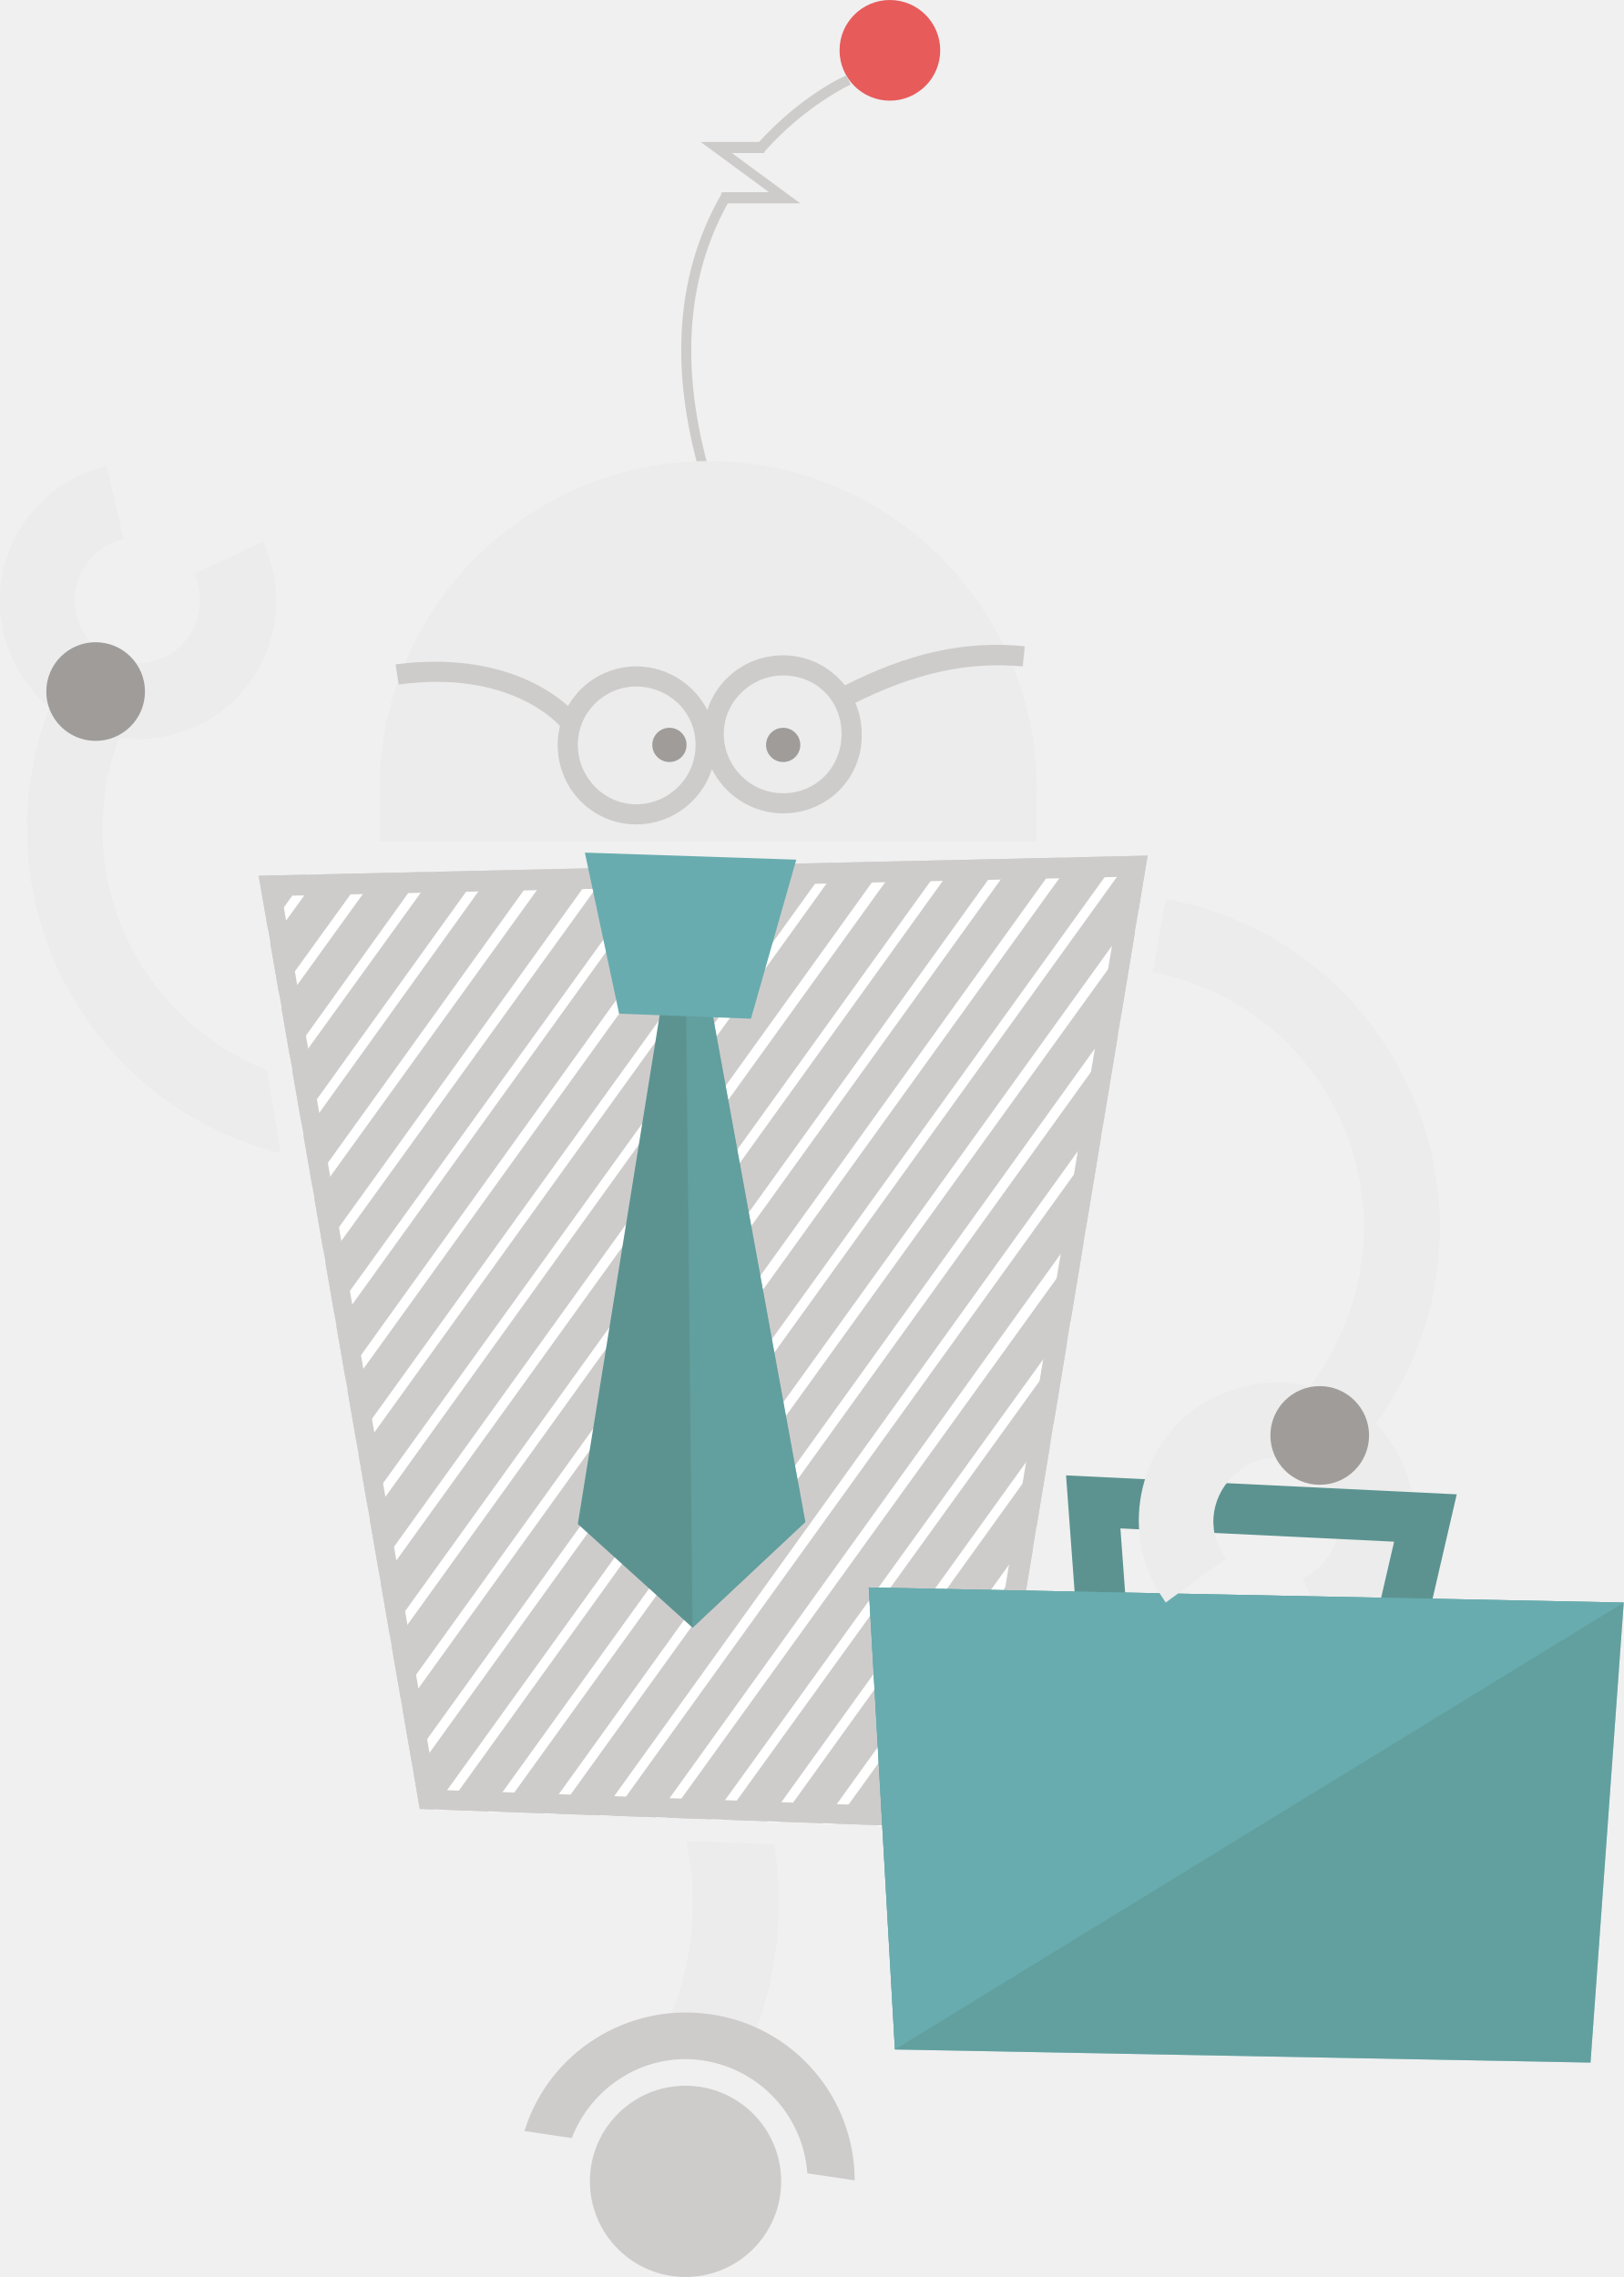
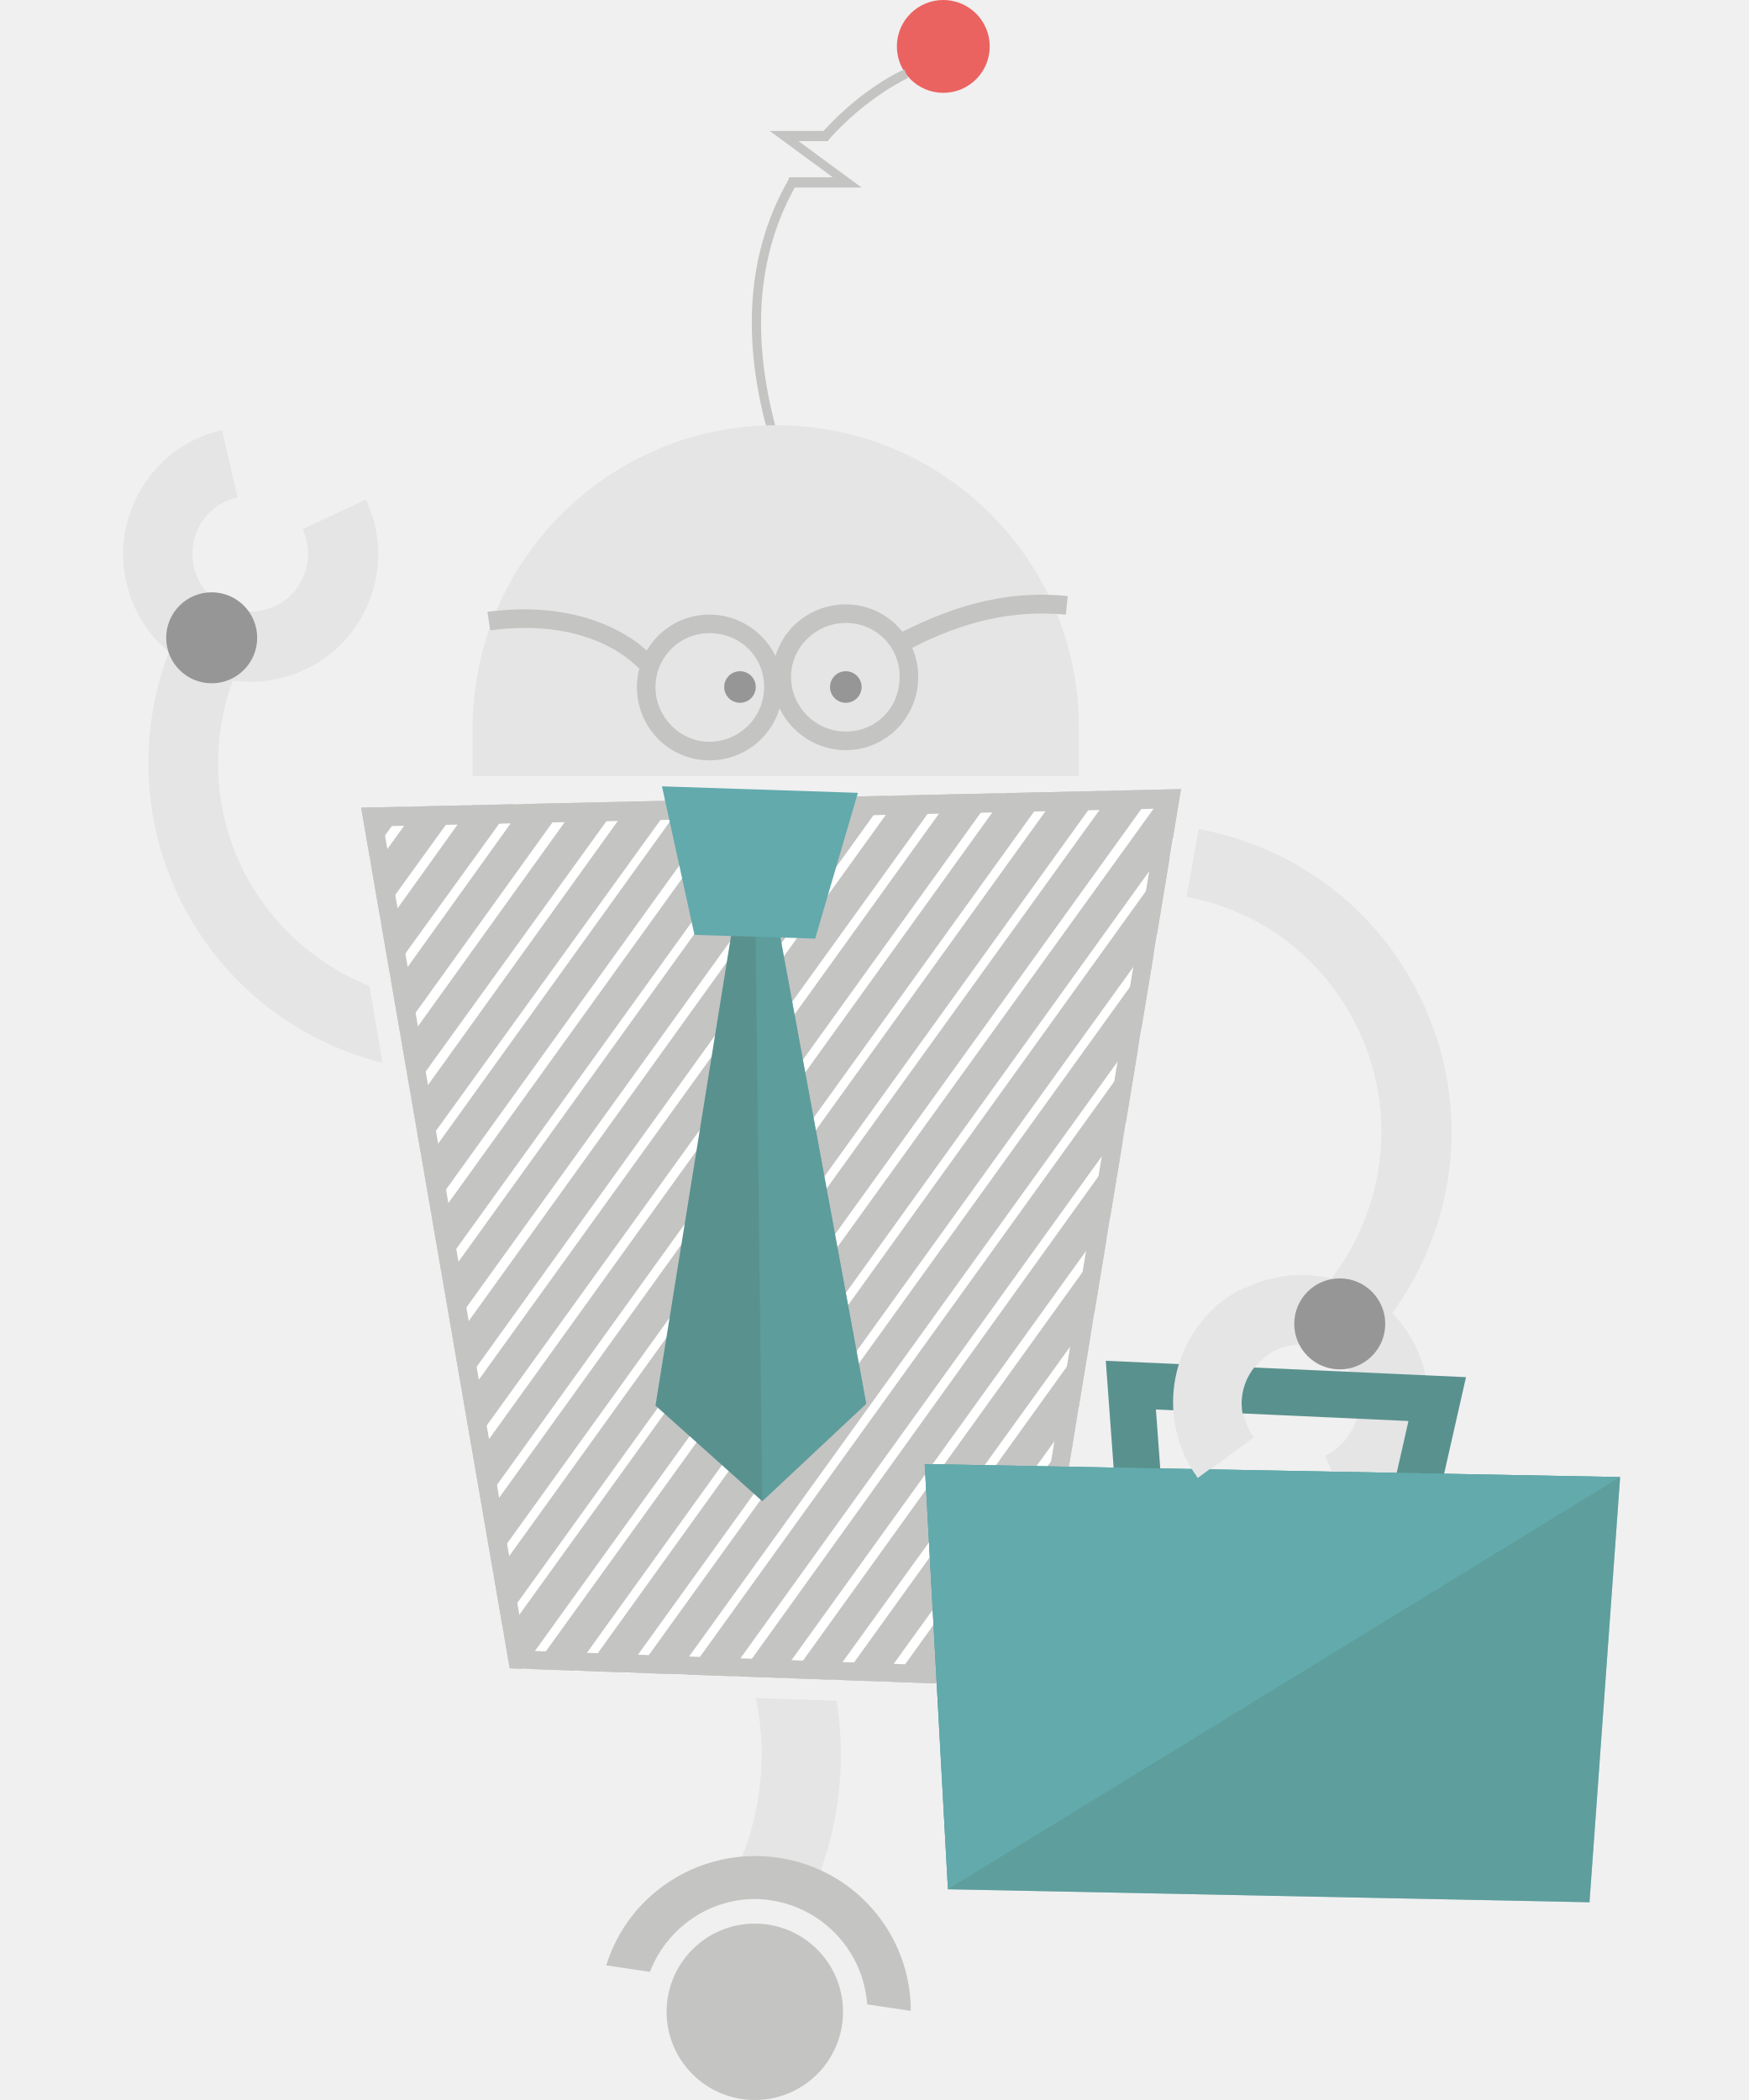
- <svg xmlns="http://www.w3.org/2000/svg" xmlns:xlink="http://www.w3.org/1999/xlink" version="1.1" x="0px" y="0px" viewBox="0 0 161.3 226.2" style="enable-background:new 0 0 161.3 226.2;" xml:space="preserve" aria-hidden="true">
+ <svg xmlns="http://www.w3.org/2000/svg" version="1.1" id="Layer_1" x="0px" y="0px" width="188.3px" height="226.2px" viewBox="0 0 188.3 226.2" style="enable-background:new 0 0 188.3 226.2;" xml:space="preserve">
  <style type="text/css">
- 	.business0{fill:#ECECEC;}
- 	.business1{fill:#CECCCB;}
- 	.business2{fill:#FFFFFF;}
- 	.business3{fill:#9F9C9A;}
- 	.business4{fill:#68ACAF;}
- 	.business5{fill:none;stroke:#CECCCB;stroke-miterlimit:10;}
- 	.business6{fill:none;stroke:#CECCCB;stroke-width:2;stroke-miterlimit:10;}
- 	.business7{display:none;}
- 	.business8{display:inline;fill:#ECECEC;}
- 	.business9{display:inline;fill:#CECCCB;}
- 	.business10{display:inline;fill:#FFFFFF;}
- 	.business11{display:inline;}
- 	.business12{display:inline;fill:none;stroke:#CECCCB;stroke-width:2;stroke-miterlimit:10;}
- 	.business13{opacity:0.23;}
- 	.business14{clip-path:url(#SVGID_2_);fill:none;stroke:#FFFFFF;stroke-miterlimit:10;}
- 	.business15{display:inline;fill:#5C9390;}
- 	.business16{display:inline;opacity:0.49;fill:#68ACAF;}
- 	.business17{display:inline;fill:#68ACAF;}
- 	.business18{fill:#5C9390;}
- 	.business19{opacity:0.49;fill:#68ACAF;}
- 	.business20{fill:none;stroke:#5C9390;stroke-width:5;stroke-miterlimit:10;}
- 	.business21{opacity:0.5;fill:#5C9390;}
- 	.business22{display:none;fill:#ECECEC;}
- 	.business23{fill:#E75B5B;}
- 	.business24{fill:none;}
+ 	.business0{fill:#E5E5E5;}
+ 	.business1{fill:#969696;}
+ 	.business2{fill:#EA6361;}
+ 	.business3{fill:none;stroke:#C4C4C3;stroke-miterlimit:10;}
+ 	.business4{fill:#C4C4C3;}
+ 	.business5{fill:#FFFFFF;}
+ 	.business6{fill:none;}
+ 	.business7{fill:#59918E;}
+ 	.business8{opacity:0.49;fill:#62AAAC;}
+ 	.business9{fill:#62AAAC;}
+ 	.business10{fill:none;stroke:#59918E;stroke-width:5;stroke-miterlimit:10;}
+ 	.business11{opacity:0.5;fill:#59918E;}
</style>
-   <g id="robot_old">
-     <path class="business0" d="M-145.5,209l0.1,0.2l9.1,0.9c2.3-4.3,3.8-9.1,4.3-14.3c1.2-12.4-3.8-23.9-12.4-31.6l-5.4,6.5   c6.5,6,10.2,14.8,9.4,24.3C-140.8,200.2-142.6,205-145.5,209z" />
-     <circle class="business1" cx="-140.9" cy="219.9" r="16.8" />
-     <circle class="business2" cx="-140.9" cy="219.9" r="12.1" />
-     <rect x="-170.6" y="217.4" transform="matrix(0.9891 0.1474 -0.1474 0.9891 32.0508 23.2765)" class="business2" width="59.2" height="21" />
-     <path class="business0" d="M-80.1,142.5c7-7.8,8.9-19.3,3.8-29.2c-4.5-8.7-13.3-13.8-22.5-13.9l0.1-7.5c11.8,0.2,23.2,6.7,29,17.9   c6.6,12.7,4.2,27.6-4.8,37.6L-80.1,142.5z" />
-     <path class="business0" d="M-79.6,159.9c0.1-0.1,0.3-0.1,0.4-0.2c3-1.7,4.2-5.5,2.5-8.5c-1.7-3-5.5-4.2-8.5-2.5c-3,1.7-4.2,5.5-2.5,8.5   c0.1,0.3,0.3,0.5,0.5,0.7l-6,4.4c-0.4-0.5-0.7-1-1-1.6c-3.6-6.7-1.2-15,5.5-18.6c6.7-3.6,15-1.2,18.6,5.5c3.6,6.7,1.2,15-5.5,18.6   c-0.3,0.2-0.6,0.3-0.9,0.4L-79.6,159.9z" />
-     <circle class="business3" cx="-77.9" cy="145.8" r="4.9" />
+   <g>
+     <path class="business0" d="M81.9,191.8c-0.4,4.1-1.6,8-3.5,11.4c1.7-0.3,3.5-0.4,5.4-0.1c1.3,0.2,2.5,0.5,3.6,1c1.5-3.6,2.6-7.4,3-11.5   c0.3-3.2,0.2-6.4-0.3-9.4l-8.7-0.3C82,185.7,82.2,188.7,81.9,191.8z" />
+     <path class="business0" d="M152.6,106.7c-4.9-9.5-13.7-15.6-23.5-17.4l-1.3,7.3c7.5,1.4,14.3,6.1,18.1,13.5c5.1,9.8,3.2,21.4-3.8,29.2   l5.5,5C156.8,134.3,159.2,119.4,152.6,106.7z" />
+     <path class="business0" d="M142.7,156.8c0.1-0.1,0.3-0.1,0.4-0.2c3-1.7,4.2-5.5,2.5-8.5c-1.7-3-5.5-4.2-8.5-2.5c-3,1.7-4.2,5.5-2.5,8.5   c0.1,0.3,0.3,0.5,0.5,0.7l-6,4.4c-0.4-0.5-0.7-1-1-1.6c-3.6-6.7-1.2-15,5.5-18.6c6.7-3.6,15-1.2,18.6,5.5c3.6,6.7,1.2,15-5.5,18.6   c-0.3,0.2-0.6,0.3-0.9,0.4L142.7,156.8z" />
+     <circle class="business1" cx="144.3" cy="142.6" r="4.9" />
    <g>
-       <path class="business0" d="M-196.4,74.5c-4.4,9.5-2.8,21.1,5,29c6.9,7,16.8,9.3,25.6,6.7l2.1,7.2c-11.4,3.3-24.2,0.4-33-8.6    c-10-10.2-12.1-25.2-6.4-37.4L-196.4,74.5z" />
-       <path class="business0" d="M-196.7,56.8c-0.2,0-0.3,0.1-0.5,0.1c-3.3,1-5.1,4.5-4.1,7.8c1,3.3,4.5,5.1,7.8,4.1c3.3-1,5.1-4.5,4.1-7.8    c-0.1-0.3-0.2-0.6-0.3-0.8l6.8-3.2c0.3,0.6,0.5,1.2,0.7,1.8c2.3,7.2-1.8,15-9,17.2c-7.2,2.3-15-1.8-17.2-9c-2.3-7.2,1.8-15,9-17.2    c0.3-0.1,0.7-0.2,1-0.3L-196.7,56.8z" />
-       <circle class="business3" cx="-199.5" cy="71.9" r="4.9" />
+       <circle class="business2" cx="101.6" cy="5" r="5" />
+       <path class="business3" d="M93.4,10" />
+       <path class="business4" d="M83.7,49.8c-4-11.7-3.6-22,1.2-30.4l0.1-0.3l4.7,0l-6.8-5l5.8,0c4.2-4.6,8.5-6.6,8.7-6.6l0.4,0.9    c0,0-4.4,2-8.5,6.6l-0.1,0.2l-3.2,0l6.8,5l-7.2,0c-4.5,8.1-4.8,18-1,29.3L83.7,49.8z" />
    </g>
-     <circle class="business1" cx="-140.9" cy="219.9" r="9.5" />
+     <path class="business0" d="M83.6,45.8c-18,0-32.7,14.6-32.7,32.7v5.1h65.3v-5.1C116.3,60.4,101.6,45.8,83.6,45.8z" />
+     <circle class="business1" cx="79.7" cy="74" r="1.7" />
+     <circle class="business1" cx="91.1" cy="74" r="1.7" />
    <g>
-       <g>
-         <circle class="business4" cx="-120.6" cy="8.2" r="5" />
-         <path class="business5" d="M-128.9,13.2" />
-         <path class="business5" d="M-138.1,52.8c-4.6-13.7-2.6-23.4,1.2-30l5.9,0l-6.8-5l4.5,0c4.2-4.7,8.6-6.7,8.6-6.7" />
-       </g>
-       <path class="business0" d="M-138.7,49c-18,0-32.7,14.6-32.7,32.7v5.1h65.3v-5.1C-106,63.6-120.6,49-138.7,49z" />
-       <circle class="business3" cx="-142.5" cy="77.2" r="1.7" />
-       <circle class="business3" cx="-131.2" cy="77.2" r="1.7" />
+       <polygon class="business4" points="56.2,178.3 40.7,88.5 125.5,86.6 109.9,180.2   " />
+       <path class="business4" d="M123.7,88.1l-15,90.5l-51.2-1.8l-15-86.9L123.7,88.1 M127.2,85l-88.3,2l16,92.7l56.3,2L127.2,85L127.2,85z" />
    </g>
-     <polygon class="business2" points="-109.5,187.1 -168.9,185.1 -186.4,88 -92,86  " />
+     <path class="business4" d="M76.4,81.9c-4.3,0-7.8-3.5-7.8-7.9c0-4.3,3.5-7.8,7.8-7.8c4.3,0,7.9,3.5,7.9,7.8   C84.3,78.4,80.8,81.9,76.4,81.9z M76.4,68.2c-3.2,0-5.8,2.6-5.8,5.8s2.6,5.9,5.8,5.9s5.9-2.6,5.9-5.9S79.7,68.2,76.4,68.2z" />
+     <path class="business4" d="M91.1,80.8c-4.3,0-7.9-3.5-7.9-7.9c0-4.3,3.5-7.8,7.9-7.8c4.3,0,7.8,3.5,7.8,7.8   C98.9,77.3,95.4,80.8,91.1,80.8z M91.1,67.1c-3.2,0-5.9,2.6-5.9,5.8s2.6,5.9,5.9,5.9s5.8-2.6,5.8-5.9S94.3,67.1,91.1,67.1z" />
+     <path class="business4" d="M98,69.9l-0.9-1.8c6.3-3.2,11.9-4.5,17.9-3.9l-0.2,2C109.2,65.7,104,66.8,98,69.9z" />
+     <path class="business4" d="M68.8,72c-0.2-0.2-4.9-5.6-16-4.1l-0.3-2c12.3-1.6,17.6,4.6,17.8,4.8L68.8,72l0.8-0.6L68.8,72z" />
+     <polygon class="business5" points="107.2,181.6 112.4,174.3 112.8,172.1 106,181.5  " />
+     <polygon class="business5" points="101.7,181.4 114.1,164.1 114.5,161.8 100.5,181.3  " />
+     <polygon class="business5" points="96.1,181.2 115.8,153.8 116.2,151.6 94.9,181.1  " />
+     <polygon class="business5" points="90.6,181 117.5,143.6 117.9,141.4 89.4,180.9  " />
+     <polygon class="business5" points="119.2,133.4 119.6,131.1 83.9,180.7 85.1,180.8  " />
+     <polygon class="business5" points="79.6,180.6 120.9,123.1 121.3,120.9 78.4,180.5  " />
+     <polygon class="business5" points="74,180.4 122.6,112.9 123,110.7 72.8,180.4  " />
+     <polygon class="business5" points="68.5,180.2 124.3,102.7 124.7,100.5 67.3,180.2  " />
+     <polygon class="business5" points="63,180 126,92.4 126.4,90.2 61.8,180  " />
+     <polygon class="business5" points="125.7,85.1 124.4,85.1 56.2,179.8 57.4,179.8  " />
+     <polygon class="business5" points="54.3,176.2 119.9,85.2 118.7,85.2 54.1,174.9  " />
+     <polygon class="business5" points="53.2,169.9 114.1,85.3 112.9,85.3 53,168.5  " />
+     <polygon class="business5" points="52.2,163.5 108.4,85.4 107.1,85.5 51.9,162.2  " />
+     <polygon class="business5" points="51.1,157.2 102.6,85.6 101.4,85.6 50.8,155.8  " />
+     <polygon class="business5" points="50,150.8 96.9,85.7 95.6,85.7 49.7,149.5  " />
+     <polygon class="business5" points="48.9,144.5 91.1,85.8 89.8,85.9 48.6,143.1  " />
+     <polygon class="business5" points="47.8,138.1 85.3,86 84.1,86 47.5,136.8  " />
+     <polygon class="business5" points="46.7,131.8 79.6,86.1 78.3,86.1 46.4,130.4  " />
+     <polygon class="business5" points="45.6,125.4 73.8,86.2 72.6,86.3 45.3,124.1  " />
+     <polygon class="business5" points="44.5,119.1 68,86.4 66.8,86.4 44.2,117.7  " />
+     <polygon class="business5" points="43.4,112.8 62.3,86.5 61,86.5 43.1,111.4  " />
+     <polygon class="business5" points="42.3,106.4 56.5,86.6 55.3,86.6 42,105  " />
+     <polygon class="business5" points="41.2,100.1 50.8,86.7 49.5,86.8 40.9,98.7  " />
+     <polygon class="business5" points="40.1,93.7 45,86.9 43.7,86.9 39.8,92.3  " />
+     <polygon class="business6" points="111.2,181.7 55,179.7 38.9,87 127.2,85  " />
    <g>
-       <polygon class="business1" points="-166,181.5 -181.6,91.7 -96.8,89.8 -112.3,183.4   " />
-       <path class="business1" d="M-98.6,91.3l-15,90.5l-51.2-1.8l-15-86.9L-98.6,91.3 M-95,88.2l-88.3,2l16,92.7l56.3,2L-95,88.2L-95,88.2z" />
-     </g>
-     <circle class="business6" cx="-145.8" cy="77.2" r="6.8" />
-     <circle class="business6" cx="-131.2" cy="76.2" r="6.8" />
-     <path class="business6" d="M-124.7,72.2c5.6-2.9,11.1-4.4,17.3-3.8" />
-     <path class="business6" d="M-152.7,74.6c0,0-5-6-16.9-4.5" />
-   </g>
-   <g id="robot" class="business7">
-     <path class="business8" d="M-145.5,209l0.1,0.2l9.1,0.9c2.3-4.3,3.8-9.1,4.3-14.3c1.2-12.4-3.8-23.9-12.4-31.6l-5.4,6.5   c6.5,6,10.2,14.8,9.4,24.3C-140.8,200.2-142.6,205-145.5,209z" />
-     <rect x="-87.2" y="146.3" transform="matrix(0.8553 0.5181 -0.5181 0.8553 68.5845 65.8467)" class="business8" width="7.1" height="18.8" />
-     <circle class="business9" cx="-140.9" cy="219.9" r="16.8" />
-     <circle class="business10" cx="-140.9" cy="219.9" r="12.1" />
-     <rect x="-170.6" y="217.4" transform="matrix(0.9891 0.1474 -0.1474 0.9891 32.0508 23.2765)" class="business10" width="59.2" height="21" />
-     <g class="business11">
-       <path class="business0" d="M-81.1,144.4c6.5-8.2,7.6-19.9,2-29.4c-5.1-8.4-14.2-12.9-23.3-12.5l-0.4-7.5c11.8-0.5,23.6,5.3,30.1,16.1    c7.3,12.2,5.9,27.3-2.5,37.8L-81.1,144.4z" />
-       <circle class="business3" cx="-78.7" cy="147.6" r="4.9" />
-     </g>
-     <g class="business11">
-       <path class="business0" d="M-196.4,74.5c-4.4,9.5-2.8,21.1,5,29c6.9,7,16.8,9.3,25.6,6.7l2.1,7.2c-11.4,3.3-24.2,0.4-33-8.6    c-10-10.2-12.1-25.2-6.4-37.4L-196.4,74.5z" />
-       <path class="business0" d="M-196.7,56.8c-0.2,0-0.3,0.1-0.5,0.1c-3.3,1-5.1,4.5-4.1,7.8c1,3.3,4.5,5.1,7.8,4.1c3.3-1,5.1-4.5,4.1-7.8    c-0.1-0.3-0.2-0.6-0.3-0.8l6.8-3.2c0.3,0.6,0.5,1.2,0.7,1.8c2.3,7.2-1.8,15-9,17.2c-7.2,2.3-15-1.8-17.2-9c-2.3-7.2,1.8-15,9-17.2    c0.3-0.1,0.7-0.2,1-0.3L-196.7,56.8z" />
-       <circle class="business3" cx="-199.5" cy="71.9" r="4.9" />
-     </g>
-     <circle class="business9" cx="-140.9" cy="219.9" r="9.5" />
-     <g class="business11">
-       <g>
-         <circle class="business4" cx="-120.6" cy="8.2" r="5" />
-         <path class="business5" d="M-128.9,13.2" />
-         <path class="business5" d="M-138.1,52.8c-4.6-13.7-2.6-23.4,1.2-30l5.9,0l-6.8-5l4.5,0c4.2-4.7,8.6-6.7,8.6-6.7" />
-       </g>
-       <path class="business0" d="M-138.7,49c-18,0-32.7,14.6-32.7,32.7v5.1h65.3v-5.1C-106,63.6-120.6,49-138.7,49z" />
-       <circle class="business3" cx="-142.5" cy="77.2" r="1.7" />
-       <circle class="business3" cx="-131.2" cy="77.2" r="1.7" />
-     </g>
-     <polygon class="business10" points="-109.5,187.1 -168.9,185.1 -186.4,88 -92,86  " />
-     <g class="business11">
-       <polygon class="business1" points="-166,181.5 -181.6,91.7 -96.8,89.8 -112.3,183.4   " />
-       <path class="business1" d="M-98.6,91.3l-15,90.5l-51.2-1.8l-15-86.9L-98.6,91.3 M-95,88.2l-88.3,2l16,92.7l56.3,2L-95,88.2L-95,88.2z" />
-     </g>
-     <circle class="business12" cx="-145.8" cy="77.2" r="6.8" />
-     <circle class="business12" cx="-131.2" cy="76.2" r="6.8" />
-     <path class="business12" d="M-124.7,72.2c5.6-2.9,11.1-4.4,17.3-3.8" />
-     <path class="business12" d="M-152.7,74.6c0,0-5-6-16.9-4.5" />
-     <circle class="business10" cx="-66.6" cy="153.8" r="3" />
-   </g>
-   <g id="Stripes">
-     <g class="business13">
-       <defs>
-         <polygon id="SVGID_1_" class="business13" points="-111.1,184.9 -167.3,182.9 -183.4,90.2 -95,88.2    " />
-       </defs>
-       <clipPath id="SVGID_2_">
-         <use xlink:href="#SVGID_1_" style="overflow:visible;" />
-       </clipPath>
-       <line class="business14" x1="-118.6" y1="188.9" x2="-43.3" y2="84.3" />
-       <line class="business14" x1="-124.3" y1="188.9" x2="-49" y2="84.3" />
-       <line class="business14" x1="-130" y1="188.9" x2="-54.6" y2="84.3" />
-       <line class="business14" x1="-135.6" y1="188.9" x2="-60.3" y2="84.3" />
-       <line class="business14" x1="-141.3" y1="188.9" x2="-66" y2="84.3" />
-       <line class="business14" x1="-147" y1="188.9" x2="-71.6" y2="84.3" />
-       <line class="business14" x1="-152.7" y1="188.9" x2="-77.3" y2="84.3" />
-       <line class="business14" x1="-158.3" y1="188.9" x2="-83" y2="84.3" />
-       <line class="business14" x1="-164" y1="188.9" x2="-88.7" y2="84.3" />
-       <line class="business14" x1="-169.7" y1="188.9" x2="-94.3" y2="84.3" />
-       <line class="business14" x1="-175.3" y1="188.9" x2="-100" y2="84.3" />
-       <line class="business14" x1="-181" y1="188.9" x2="-105.7" y2="84.3" />
-       <line class="business14" x1="-186.7" y1="188.9" x2="-111.3" y2="84.3" />
-       <line class="business14" x1="-192.3" y1="188.9" x2="-117" y2="84.3" />
-       <line class="business14" x1="-198" y1="188.9" x2="-122.7" y2="84.3" />
-       <line class="business14" x1="-203.7" y1="188.9" x2="-128.3" y2="84.3" />
-       <line class="business14" x1="-209.3" y1="188.9" x2="-134" y2="84.3" />
-       <line class="business14" x1="-215" y1="188.9" x2="-139.7" y2="84.3" />
-       <line class="business14" x1="-220.7" y1="188.9" x2="-145.3" y2="84.3" />
-       <line class="business14" x1="-226.4" y1="188.9" x2="-151" y2="84.3" />
-       <line class="business14" x1="-232" y1="188.9" x2="-156.7" y2="84.3" />
-       <line class="business14" x1="-237.7" y1="188.9" x2="-162.4" y2="84.3" />
-       <line class="business14" x1="-243.4" y1="188.9" x2="-168" y2="84.3" />
-       <line class="business14" x1="-249" y1="188.9" x2="-173.7" y2="84.3" />
+       <path class="business4" d="M124.9,87.1l-15.4,92.6l-52.9-1.9L41.3,89L124.9,87.1 M127.2,85l-88.3,2l16,92.7l56.3,2L127.2,85L127.2,85z" />
    </g>
    <g>
-       <path class="business1" d="M-97.4,90.3l-15.4,92.6l-52.9-1.9L-181,92.2L-97.4,90.3 M-95,88.2l-88.3,2l16,92.7l56.3,2L-95,88.2L-95,88.2z    " />
+       <polygon class="business7" points="82.1,161.7 93.3,151.2 81.2,85.5 81.2,85.5 81.2,85.5 81.2,85.5 81.2,85.5 70.6,151.4 82.1,161.7    82.1,161.7 82.1,161.7 82.1,161.7   " />
+       <polyline class="business8" points="82.1,161.7 82.1,161.7 82.1,161.7 82.1,161.7 82.1,161.7 93.3,151.2 81.2,85.5 81.2,85.5 81.2,85.5    81.2,85.5 81.2,85.5   " />
    </g>
-   </g>
-   <g id="Tie" class="business7">
-     <polygon class="business15" points="-140.7,165.9 -129.4,155.5 -140.7,89.7 -140.7,89.7 -140.7,89.7 -140.7,89.7 -140.7,89.7 -152,155.5   -140.7,165.9 -140.7,165.9 -140.7,165.9 -140.7,165.9  " />
-     <polyline class="business16" points="-140.7,165.9 -140.7,165.9 -140.7,165.9 -140.7,165.9 -140.7,165.9 -129.4,155.5 -140.7,89.7   -140.7,89.7 -140.7,89.7 -140.7,89.7 -140.7,89.7  " />
-     <polygon class="business17" points="-134.2,104.1 -147.2,104.1 -151.2,88.2 -130.1,88.2  " />
-   </g>
-   <g id="Tie_copy">
+     <polygon class="business9" points="87.8,101.1 74.8,100.7 71.3,84.7 92.4,85.4  " />
+     <polygon class="business10" points="150.2,171 123.3,169.6 121.8,149.2 154.8,150.7  " />
+     <polygon class="business9" points="171.2,204.9 102.1,203.5 99.6,157.7 174.5,159.1  " />
+     <polygon class="business11" points="171.2,204.9 102.1,203.5 99.6,157.7 174.5,159.1  " />
+     <polyline class="business9" points="102.1,203.5 99.6,157.7 174.5,159.1  " />
+     <path class="business0" d="M128,157.6c0.3,0.6,0.7,1.1,1,1.6l6-4.4c-0.2-0.2-0.3-0.5-0.5-0.7c-1.6-2.9-0.6-6.4,2.1-8.2l-2.5-7.2   c-0.2,0.1-0.4,0.2-0.7,0.3C126.9,142.6,124.4,150.9,128,157.6z" />
    <g>
-       <polygon class="business18" points="-140.2,164.9 -129,154.4 -141,88.7 -141,88.7 -141,88.7 -141,88.7 -141,88.7 -151.6,154.6    -140.2,164.9 -140.2,164.9 -140.2,164.9 -140.2,164.9   " />
-       <polyline class="business19" points="-140.2,164.9 -140.2,164.9 -140.2,164.9 -140.2,164.9 -140.2,164.9 -129,154.4 -141,88.7    -141,88.7 -141,88.7 -141,88.7 -141,88.7   " />
+       <path class="business0" d="M39.8,106.2c-3.3-1.3-6.3-3.3-8.9-5.9c-7.8-7.9-9.4-19.5-5-29l-6.8-3.2c-5.7,12.2-3.6,27.2,6.4,37.4    c4.5,4.6,9.9,7.5,15.7,9L39.8,106.2z" />
+       <path class="business0" d="M25.6,53.6c-0.2,0-0.3,0.1-0.5,0.1c-3.3,1-5.1,4.5-4.1,7.8c1,3.3,4.5,5.1,7.8,4.1c3.3-1,5.1-4.5,4.1-7.8    c-0.1-0.3-0.2-0.6-0.3-0.8l6.8-3.2c0.3,0.6,0.5,1.2,0.7,1.8c2.3,7.2-1.8,15-9,17.2c-7.2,2.3-15-1.8-17.2-9c-2.3-7.2,1.8-15,9-17.2    c0.3-0.1,0.7-0.2,1-0.3L25.6,53.6z" />
+       <circle class="business1" cx="22.8" cy="68.7" r="4.9" />
    </g>
-     <polygon class="business4" points="-134.5,104.3 -147.5,103.9 -151,87.9 -129.9,88.6  " />
-   </g>
-   <g id="front-on_briefase" class="business7">
-     <rect x="-68.6" y="146.3" class="business17" width="8.3" height="17.6" />
-     <polygon class="business15" points="-56,206.6 -76.1,206.3 -77.5,158.7 -51.6,160.1  " />
-   </g>
-   <g id="Sideways_briefcase">
-     <polygon class="business20" points="-72.1,174.2 -99,172.8 -100.4,152.4 -67.4,153.9  " />
-     <polygon class="business4" points="-51,208.1 -120.1,206.7 -122.7,160.9 -47.7,162.3  " />
-     <polygon class="business21" points="-51,208.1 -120.1,206.7 -122.7,160.9 -47.7,162.3  " />
-     <polyline class="business4" points="-120.1,206.7 -122.7,160.9 -47.7,162.3  " />
-     <path class="business22" d="M-83.1,163.2c0.2,0,0.3-0.1,0.5-0.1c3.3-1,5.2-4.5,4.2-7.8s-4.5-5.2-7.8-4.2c-3.3,1-5.2,4.5-4.2,7.8   c0.1,0.3,0.2,0.6,0.3,0.8l-6.8,3.1c-0.3-0.6-0.5-1.2-0.7-1.8c-2.2-7.3,2-14.9,9.3-17.1c7.3-2.2,14.9,2,17.1,9.3   c2.2,7.3-2,14.9-9.3,17.1c-0.3,0.1-0.7,0.2-1,0.2L-83.1,163.2z" />
-     <polygon class="business22" points="-88.2,139.2 -85.9,158.3 -91,165 -103.7,164.2 -99.4,143.2  " />
-     <path class="business0" d="M-94.2,160.8c0.3,0.6,0.7,1.1,1,1.6l6-4.4c-0.2-0.2-0.3-0.5-0.5-0.7c-1.6-2.9-0.6-6.4,2.1-8.2l-2.5-7.2   c-0.2,0.1-0.4,0.2-0.7,0.3C-95.4,145.8-97.8,154.1-94.2,160.8z" />
-     <path class="business0" d="M68.7,191.8c-0.4,4.1-1.6,8-3.5,11.4c1.7-0.3,3.5-0.4,5.4-0.1c1.3,0.2,2.5,0.5,3.6,1c1.5-3.6,2.6-7.4,3-11.5   c0.3-3.2,0.2-6.4-0.3-9.4l-8.7-0.3C68.8,185.7,69,188.7,68.7,191.8z" />
-     <path class="business0" d="M139.3,106.7c-4.9-9.5-13.7-15.6-23.5-17.4l-1.3,7.3c7.5,1.4,14.3,6.1,18.1,13.5c5.1,9.8,3.2,21.4-3.8,29.2   l5.5,5C143.5,134.3,145.9,119.4,139.3,106.7z" />
-     <path class="business0" d="M129.4,156.8c0.1-0.1,0.3-0.1,0.4-0.2c3-1.7,4.2-5.5,2.5-8.5c-1.7-3-5.5-4.2-8.5-2.5c-3,1.7-4.2,5.5-2.5,8.5   c0.1,0.3,0.3,0.5,0.5,0.7l-6,4.4c-0.4-0.5-0.7-1-1-1.6c-3.6-6.7-1.2-15,5.5-18.6c6.7-3.6,15-1.2,18.6,5.5c3.6,6.7,1.2,15-5.5,18.6   c-0.3,0.2-0.6,0.3-0.9,0.4L129.4,156.8z" />
-     <circle class="business3" cx="131.1" cy="142.6" r="4.9" />
-     <g>
-       <circle class="business23" cx="88.4" cy="5" r="5" />
-       <path class="business5" d="M80.1,10" />
-       <path class="business1" d="M70.4,49.8c-4-11.7-3.6-22,1.2-30.4l0.1-0.3l4.7,0l-6.8-5l5.8,0c4.2-4.6,8.5-6.6,8.7-6.6l0.4,0.9    c0,0-4.4,2-8.5,6.6l-0.1,0.2l-3.2,0l6.8,5l-7.2,0c-4.5,8.1-4.8,18-1,29.3L70.4,49.8z" />
-     </g>
-     <path class="business0" d="M70.4,45.8c-18,0-32.7,14.6-32.7,32.7v5.1H103v-5.1C103,60.4,88.4,45.8,70.4,45.8z" />
-     <circle class="business3" cx="66.5" cy="74" r="1.7" />
-     <circle class="business3" cx="77.8" cy="74" r="1.7" />
-     <g>
-       <polygon class="business1" points="43,178.3 27.4,88.5 112.2,86.6 96.7,180.2   " />
-       <path class="business1" d="M110.5,88.1l-15,90.5l-51.2-1.8L29.2,90L110.5,88.1 M114,85l-88.3,2l16,92.7l56.3,2L114,85L114,85z" />
-     </g>
-     <path class="business1" d="M63.2,81.9c-4.3,0-7.8-3.5-7.8-7.9c0-4.3,3.5-7.8,7.8-7.8c4.3,0,7.9,3.5,7.9,7.8   C71.1,78.4,67.5,81.9,63.2,81.9z M63.2,68.2c-3.2,0-5.8,2.6-5.8,5.8s2.6,5.9,5.8,5.9s5.9-2.6,5.9-5.9S66.4,68.2,63.2,68.2z" />
-     <path class="business1" d="M77.8,80.8c-4.3,0-7.9-3.5-7.9-7.9c0-4.3,3.5-7.8,7.9-7.8c4.3,0,7.8,3.5,7.8,7.8   C85.7,77.3,82.2,80.8,77.8,80.8z M77.8,67.1c-3.2,0-5.9,2.6-5.9,5.8s2.6,5.9,5.9,5.9s5.8-2.6,5.8-5.9S81.1,67.1,77.8,67.1z" />
-     <path class="business1" d="M84.8,69.9l-0.9-1.8c6.3-3.2,11.9-4.5,17.9-3.9l-0.2,2C96,65.7,90.8,66.9,84.8,69.9z" />
-     <path class="business1" d="M55.6,72.1c-0.2-0.2-4.9-5.6-16-4.1l-0.3-2c12.3-1.6,17.6,4.6,17.8,4.8L55.6,72.1l0.8-0.6L55.6,72.1z" />
-     <polygon class="business2" points="93.9,181.6 99.2,174.3 99.6,172.1 92.7,181.6  " />
-     <polygon class="business2" points="88.4,181.4 100.9,164.1 101.3,161.9 87.2,181.4  " />
-     <polygon class="business2" points="82.9,181.2 102.6,153.9 103,151.6 81.7,181.2  " />
-     <polygon class="business2" points="77.4,181 104.3,143.6 104.7,141.4 76.2,181  " />
-     <polygon class="business2" points="106,133.4 106.4,131.2 70.6,180.8 71.8,180.8  " />
-     <polygon class="business2" points="66.3,180.6 107.7,123.2 108,120.9 65.1,180.6  " />
-     <polygon class="business2" points="60.8,180.4 109.4,112.9 109.7,110.7 59.6,180.4  " />
-     <polygon class="business2" points="55.3,180.2 111.1,102.7 111.4,100.5 54.1,180.2  " />
-     <polygon class="business2" points="49.7,180 112.8,92.5 113.1,90.3 48.5,180  " />
-     <polygon class="business2" points="112.4,85.1 111.2,85.1 43,179.8 44.2,179.8  " />
-     <polygon class="business2" points="41.1,176.3 106.7,85.2 105.4,85.2 40.9,174.9  " />
-     <polygon class="business2" points="40,169.9 100.9,85.3 99.6,85.4 39.8,168.5  " />
-     <polygon class="business2" points="38.9,163.6 95.1,85.5 93.9,85.5 38.7,162.2  " />
-     <polygon class="business2" points="37.8,157.2 89.4,85.6 88.1,85.6 37.6,155.8  " />
-     <polygon class="business2" points="36.7,150.9 83.6,85.7 82.4,85.8 36.5,149.5  " />
-     <polygon class="business2" points="35.6,144.5 77.8,85.9 76.6,85.9 35.4,143.1  " />
-     <polygon class="business2" points="34.5,138.2 72.1,86 70.8,86 34.3,136.8  " />
-     <polygon class="business2" points="33.4,131.8 66.3,86.1 65.1,86.2 33.2,130.4  " />
-     <polygon class="business2" points="32.3,125.5 60.6,86.3 59.3,86.3 32.1,124.1  " />
-     <polygon class="business2" points="31.2,119.1 54.8,86.4 53.5,86.4 31,117.7  " />
-     <polygon class="business2" points="30.1,112.8 49,86.5 47.8,86.5 29.9,111.4  " />
-     <polygon class="business2" points="29,106.4 43.3,86.6 42,86.7 28.8,105.1  " />
-     <polygon class="business2" points="27.9,100.1 37.5,86.8 36.3,86.8 27.7,98.7  " />
-     <polygon class="business2" points="26.8,93.7 31.7,86.9 30.5,86.9 26.6,92.4  " />
-     <polygon class="business24" points="98,181.7 41.7,179.7 25.7,87 114,85  " />
-     <g>
-       <path class="business1" d="M111.6,87.1l-15.4,92.6l-52.9-1.9L28,89L111.6,87.1 M114,85l-88.3,2l16,92.7l56.3,2L114,85L114,85z" />
-     </g>
-     <g>
-       <polygon class="business18" points="68.8,161.7 80,151.2 68,85.5 68,85.5 68,85.5 68,85.5 68,85.5 57.4,151.4 68.8,161.7 68.8,161.7    68.8,161.7 68.8,161.7   " />
-       <polyline class="business19" points="68.8,161.7 68.8,161.7 68.8,161.7 68.8,161.7 68.8,161.7 80,151.2 68,85.5 68,85.5 68,85.5    68,85.5 68,85.5   " />
-     </g>
-     <polygon class="business4" points="74.6,101.2 61.5,100.7 58.1,84.7 79.1,85.4  " />
-     <polygon class="business20" points="136.9,171.1 110.1,169.6 108.6,149.2 141.6,150.8  " />
-     <polygon class="business4" points="158,204.9 88.9,203.6 86.3,157.7 161.3,159.2  " />
-     <polygon class="business21" points="158,204.9 88.9,203.6 86.3,157.7 161.3,159.2  " />
-     <polyline class="business4" points="88.9,203.6 86.3,157.7 161.3,159.2  " />
-     <path class="business0" d="M114.8,157.6c0.3,0.6,0.7,1.1,1,1.6l6-4.4c-0.2-0.2-0.3-0.5-0.5-0.7c-1.6-2.9-0.6-6.4,2.1-8.2l-2.5-7.2   c-0.2,0.1-0.4,0.2-0.7,0.3C113.6,142.6,111.2,151,114.8,157.6z" />
-     <g>
-       <path class="business0" d="M26.5,106.3c-3.3-1.3-6.3-3.3-8.9-5.9c-7.8-7.9-9.4-19.5-5-29l-6.8-3.2c-5.7,12.2-3.6,27.2,6.4,37.4    c4.5,4.6,9.9,7.5,15.7,9L26.5,106.3z" />
-       <path class="business0" d="M12.3,53.6c-0.2,0-0.3,0.1-0.5,0.1c-3.3,1-5.1,4.5-4.1,7.8c1,3.3,4.5,5.1,7.8,4.1c3.3-1,5.1-4.5,4.1-7.8    c-0.1-0.3-0.2-0.6-0.3-0.8l6.8-3.2c0.3,0.6,0.5,1.2,0.7,1.8c2.3,7.2-1.8,15-9,17.2c-7.2,2.3-15-1.8-17.2-9c-2.3-7.2,1.8-15,9-17.2    c0.3-0.1,0.7-0.2,1-0.3L12.3,53.6z" />
-       <circle class="business3" cx="9.5" cy="68.7" r="4.9" />
-     </g>
-     <path class="business1" d="M56.8,212.4c2-5.2,7.4-8.6,13.1-7.7c5.7,0.9,9.9,5.6,10.3,11.2l4.7,0.7c0-8.2-6-15.3-14.3-16.5   c-8.3-1.2-16.1,3.8-18.5,11.6L56.8,212.4z" />
-     <circle class="business1" cx="68.1" cy="216.7" r="9.5" />
+     <path class="business4" d="M70,212.4c2-5.2,7.4-8.6,13.1-7.7c5.7,0.9,9.9,5.6,10.3,11.2l4.7,0.7c0-8.2-6-15.3-14.3-16.5   c-8.3-1.2-16.1,3.8-18.5,11.6L70,212.4z" />
+     <circle class="business4" cx="81.3" cy="216.7" r="9.5" />
  </g>
</svg>
